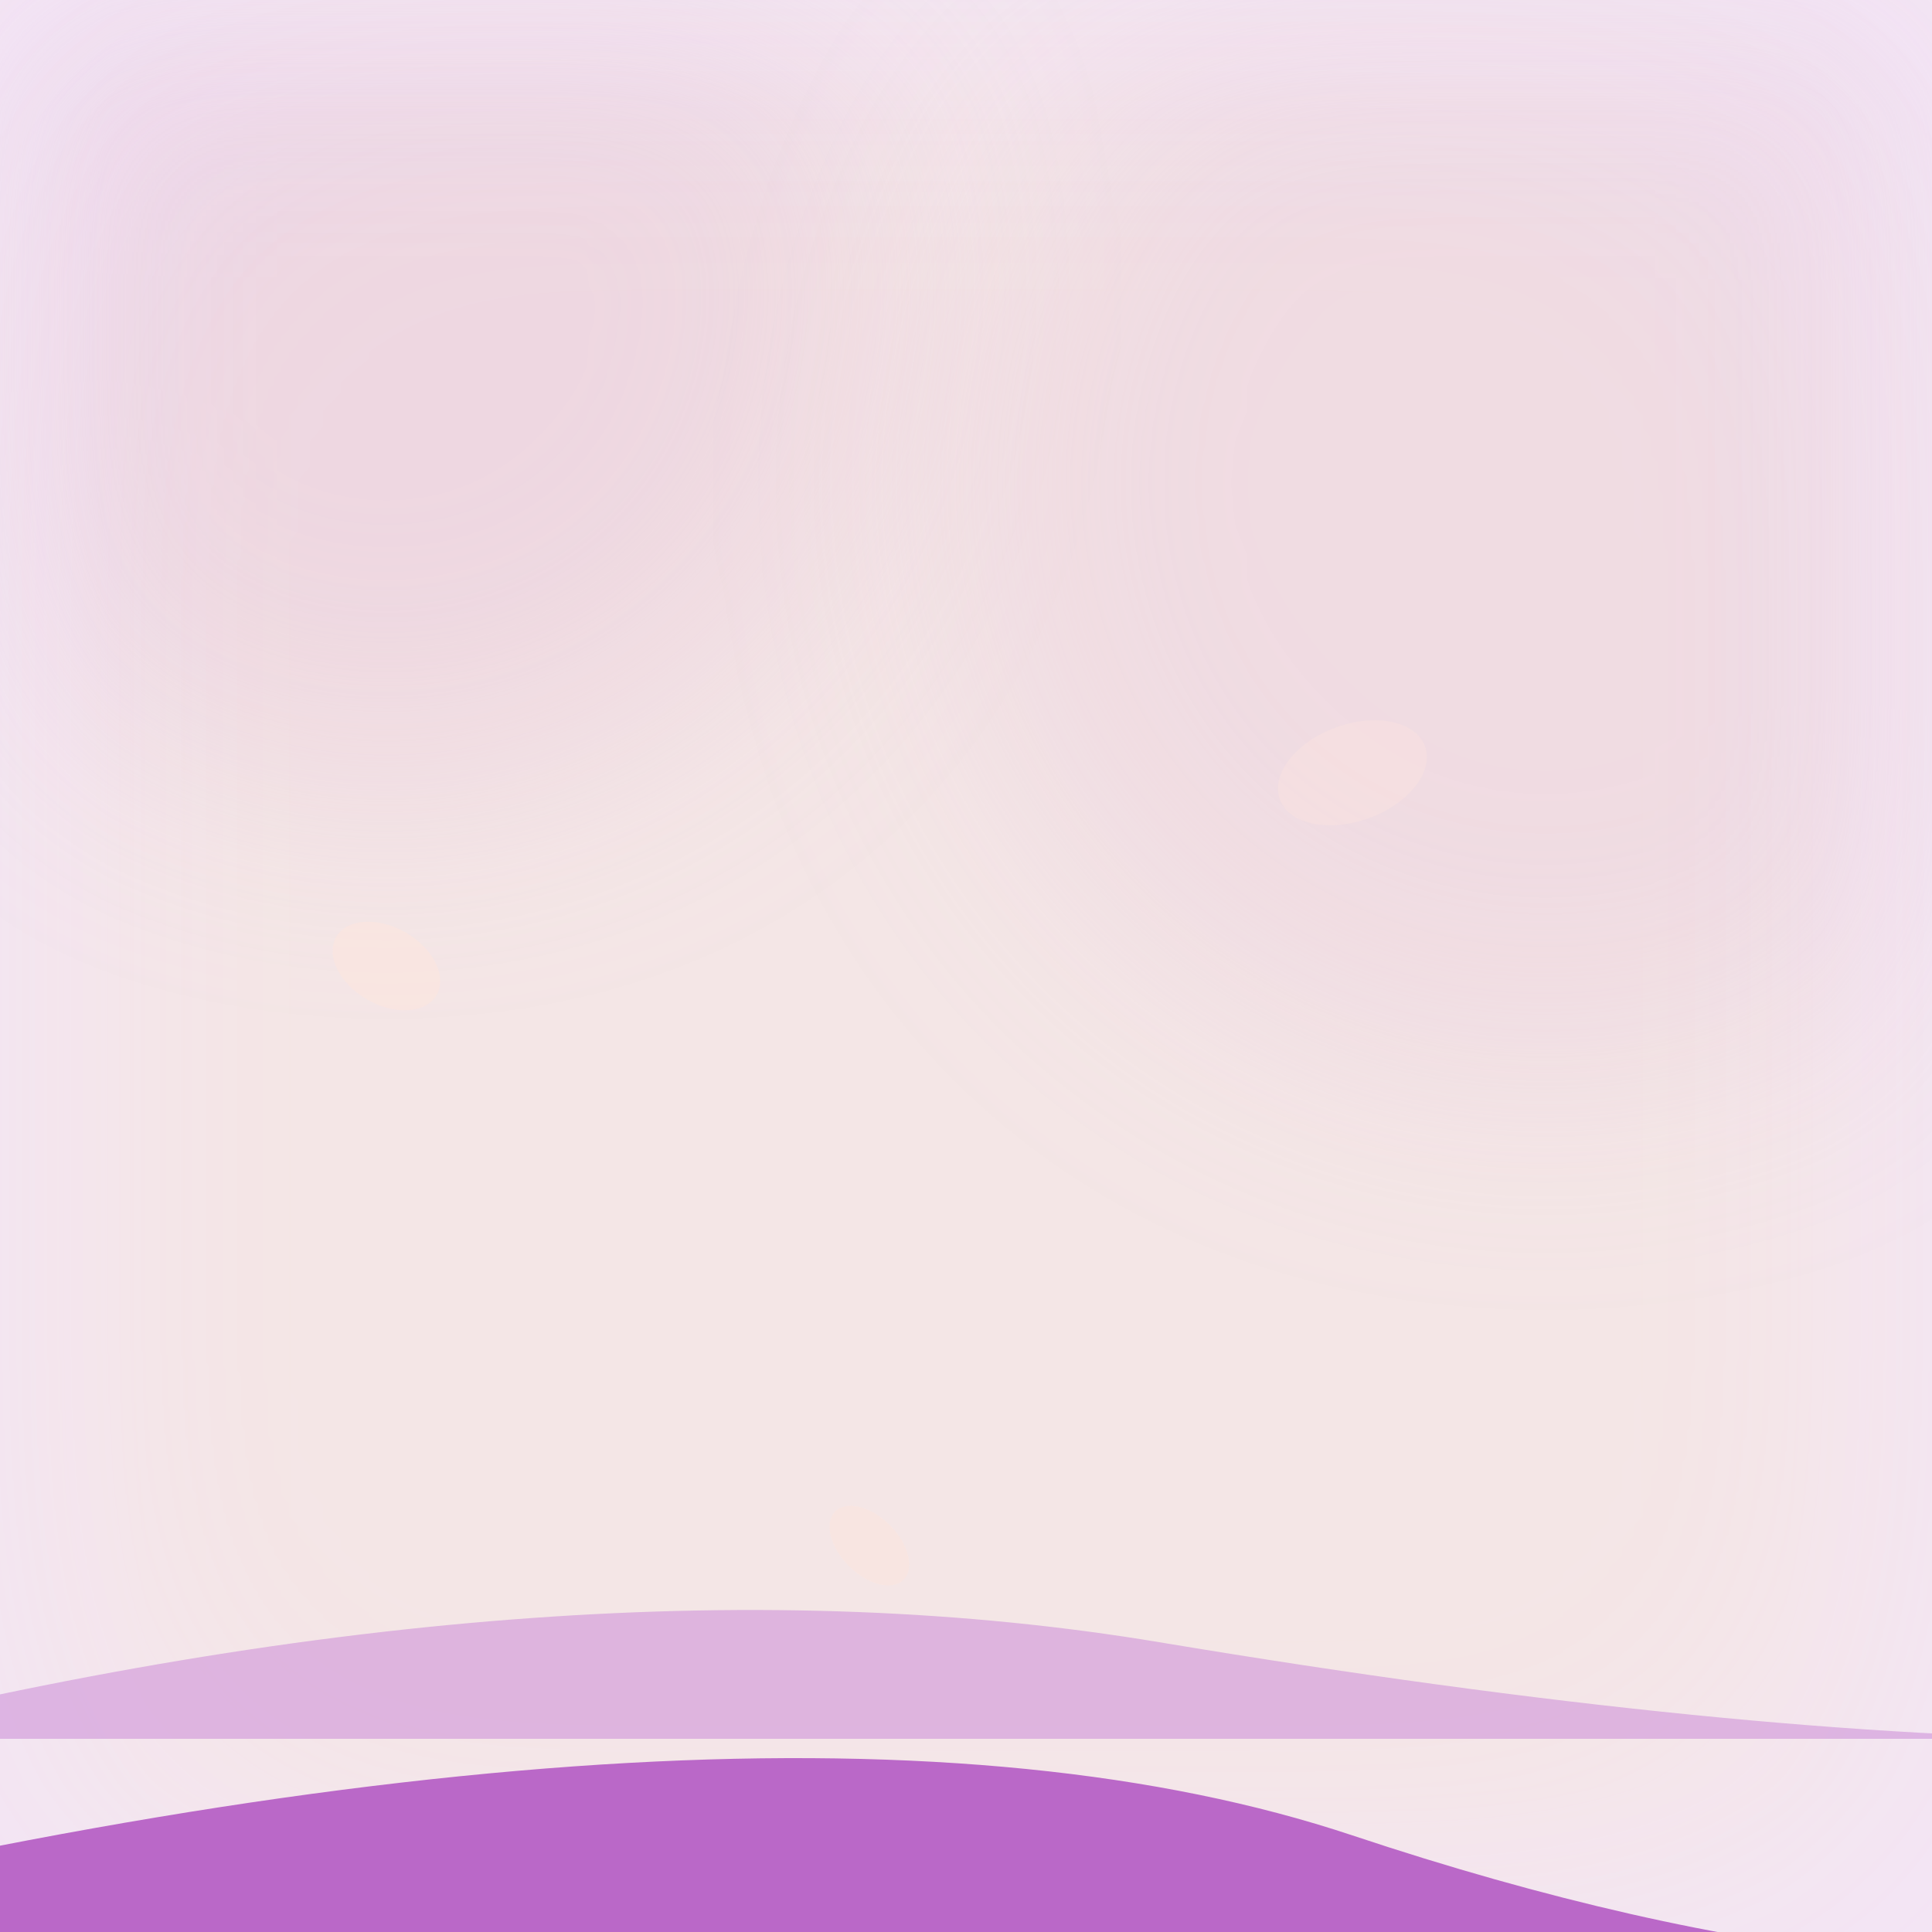
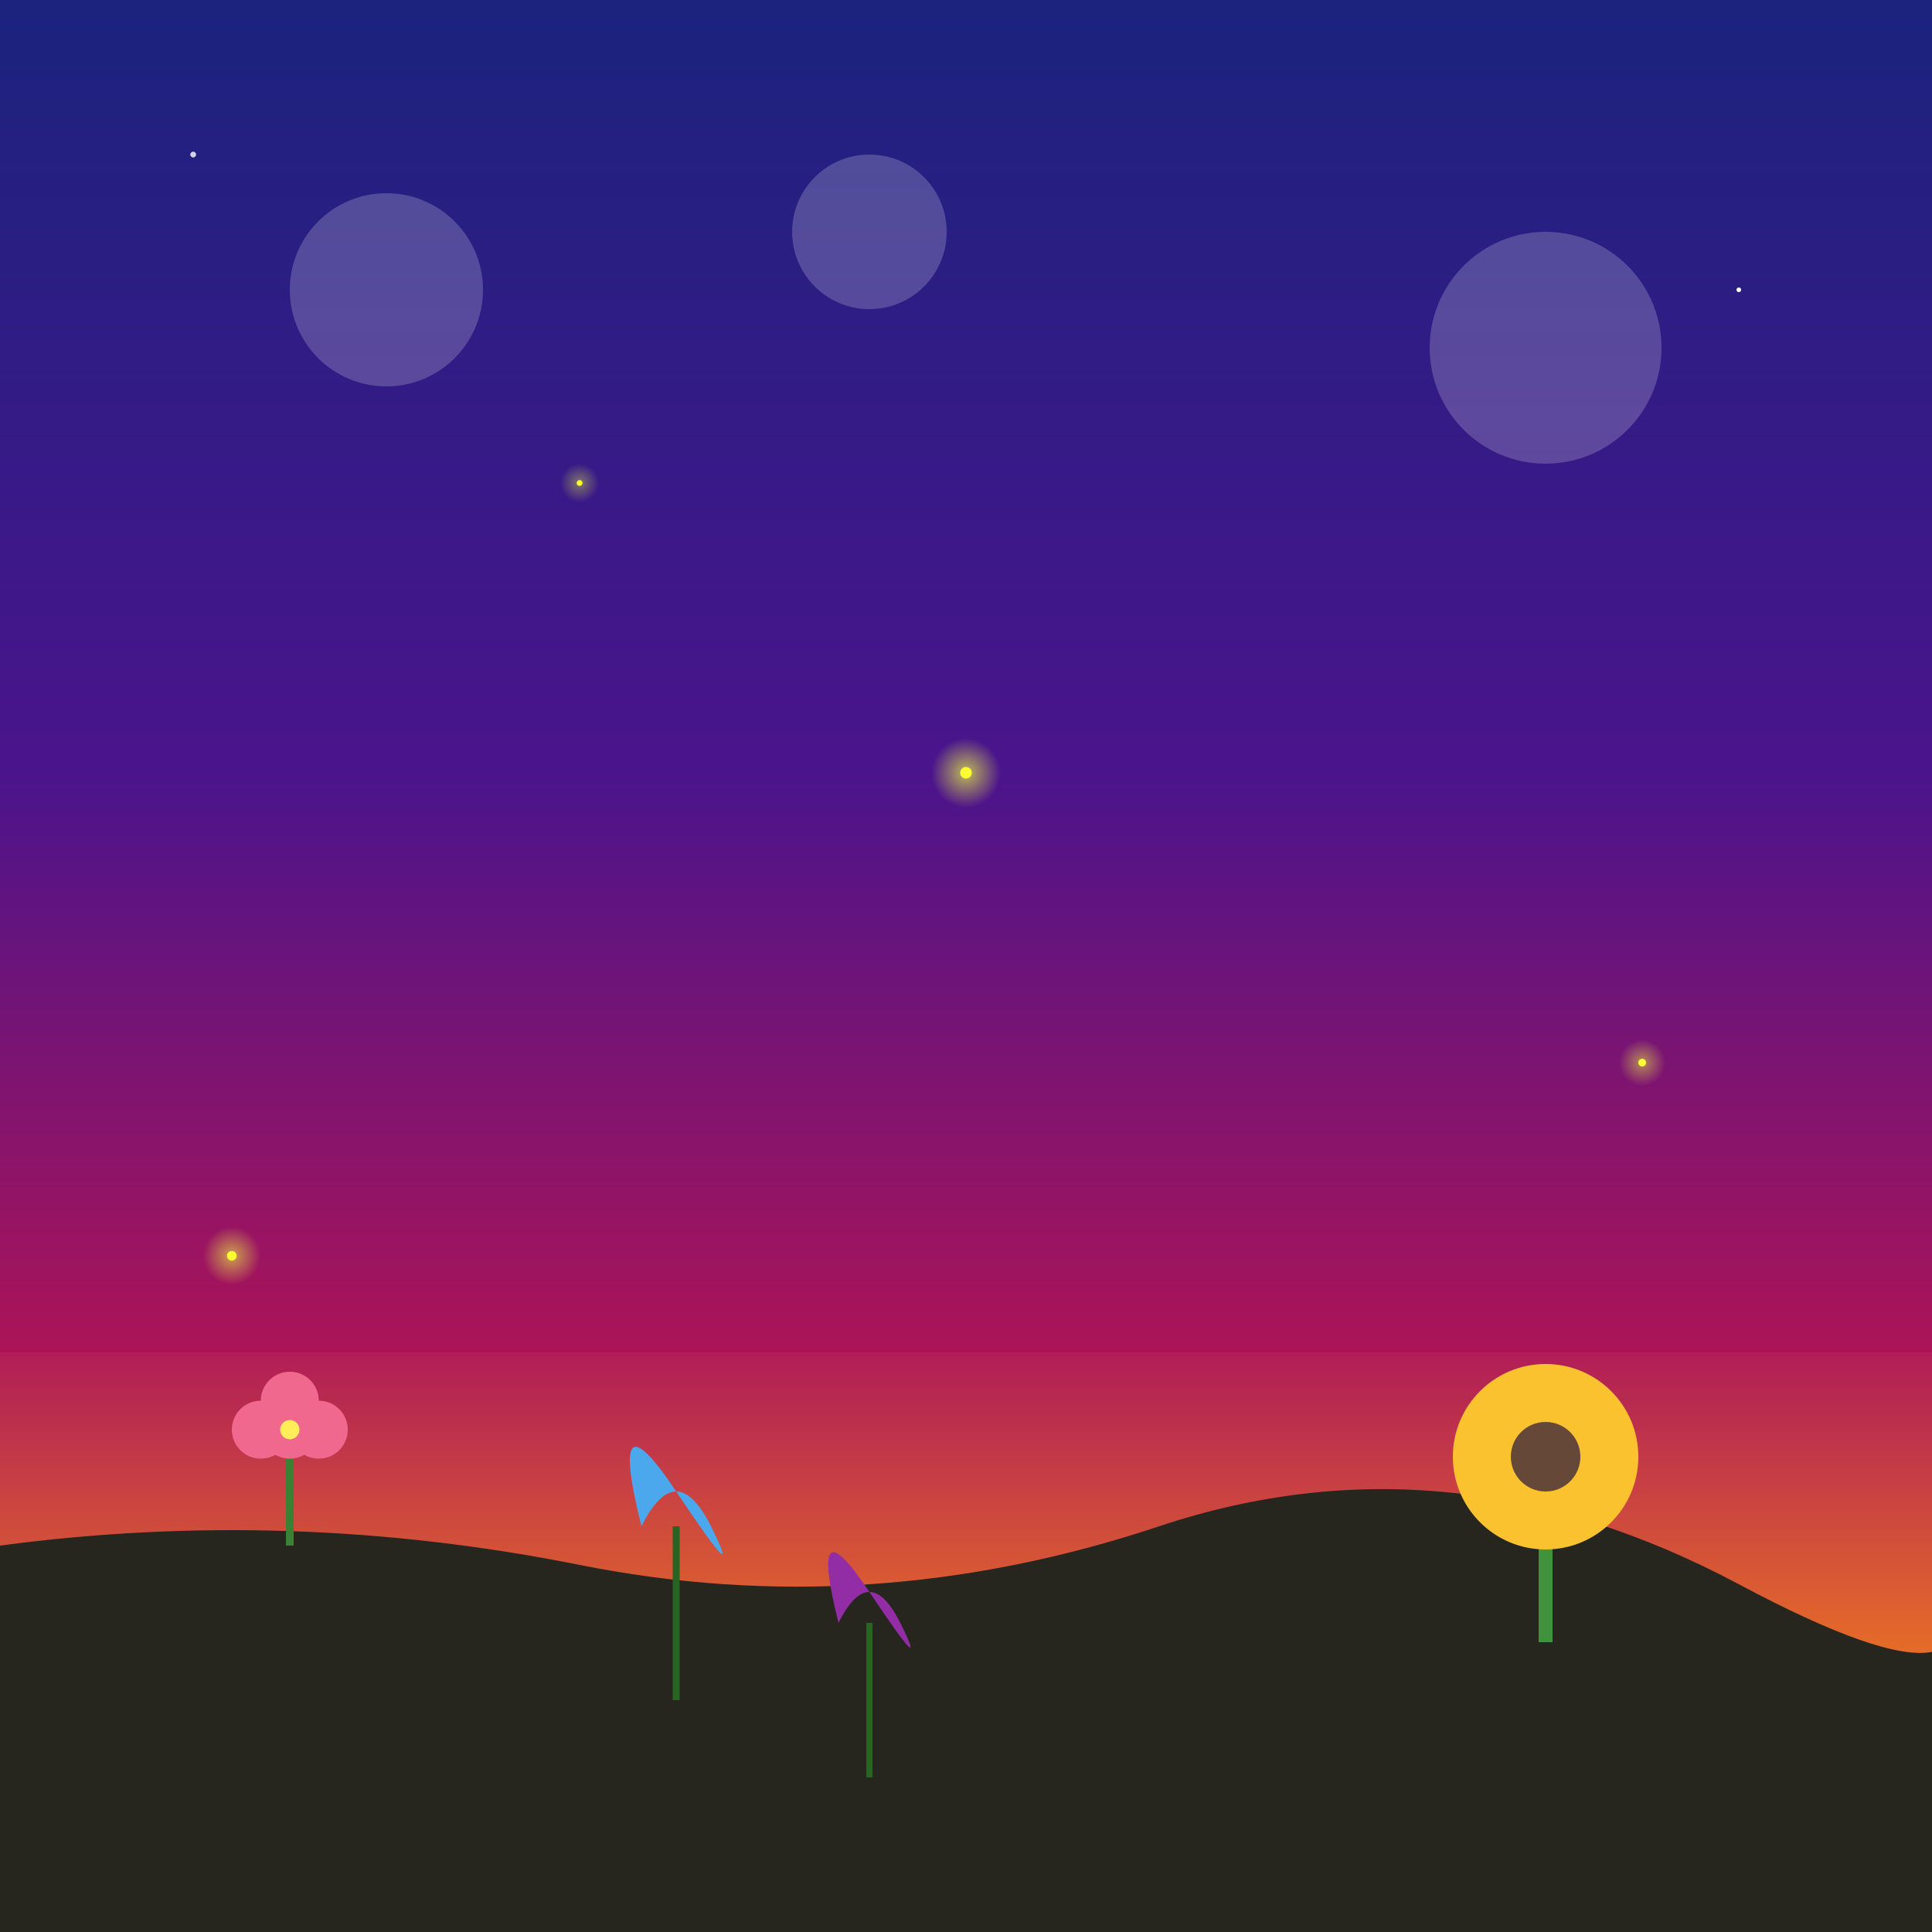
<svg xmlns="http://www.w3.org/2000/svg" viewBox="0 0 1000 1000">
-   <rect width="1000" height="1000" fill="#F3E5F5" />
-   <circle cx="200" cy="150" r="250" fill="#E1BEE7" opacity="0.4" filter="blur(60px)" />
-   <circle cx="800" cy="250" r="300" fill="#E1BEE7" opacity="0.3" filter="blur(60px)" />
-   <ellipse cx="200" cy="500" rx="30" ry="20" fill="#FCE4EC" opacity="0.6" transform="rotate(30,200,500)" />
-   <ellipse cx="700" cy="400" rx="40" ry="25" fill="#FCE4EC" opacity="0.4" transform="rotate(-20,700,400)" />
-   <ellipse cx="450" cy="800" rx="25" ry="15" fill="#FCE4EC" opacity="0.5" transform="rotate(45,450,800)" />
-   <circle cx="500" cy="500" r="600" fill="#FFEE58" opacity="0.1" filter="blur(80px)" />
-   <path d="M-100 900 Q300 800 600 850 T1100 900" fill="#CE93D8" opacity="0.6" />
-   <path d="M-200 1000 Q400 850 700 950 T1200 1000" fill="#BA68C8" />
+   <defs>
+     <linearGradient id="sunset-sky" x1="0" y1="0" x2="0" y2="1">
+       <stop offset="0%" stop-color="#1A237E" />
+       <stop offset="40%" stop-color="#4A148C" />
+       <stop offset="70%" stop-color="#AD1457" />
+       <stop offset="90%" stop-color="#F57F17" />
+       <stop offset="100%" stop-color="#FFD600" />
+     </linearGradient>
+     <radialGradient id="firefly" cx="50%" cy="50%" r="50%">
+       <stop offset="0%" stop-color="#EEFF41" stop-opacity="1" />
+       <stop offset="100%" stop-color="#EEFF41" stop-opacity="0" />
+     </radialGradient>
+     <radialGradient id="flower-glow" cx="50%" cy="50%" r="50%">
+       <stop offset="0%" stop-color="#FFEE58" />
+       <stop offset="100%" stop-color="#FBC02D" />
+     </radialGradient>
+   </defs>
+   <rect width="1000" height="1000" fill="url(#sunset-sky)" />
+   <g opacity="0.2">
+     <circle cx="200" cy="150" r="50" fill="white" />
+     <circle cx="800" cy="180" r="60" fill="white" />
+     <circle cx="450" cy="120" r="40" fill="white" />
+   </g>
+   <circle cx="100" cy="80" r="1.5" fill="white" opacity="0.8" />
+   <circle cx="900" cy="150" r="1.2" fill="white" opacity="1" />
+   <path d="M0 800 Q150 780 300 810 T600 790 T900 820 T1000 800 V1000 H0 Z" fill="#1B1B1B" />
+   <g transform="translate(150, 800)">
+     <path d="M0 0 L0 -50" stroke="#2E7D32" stroke-width="4" fill="none" />
+     <circle cx="0" cy="-60" r="15" fill="#F06292" />
+     <circle cx="-15" cy="-60" r="15" fill="#F06292" />
+     <circle cx="15" cy="-60" r="15" fill="#F06292" />
+     <circle cx="0" cy="-75" r="15" fill="#F06292" />
+     <circle cx="0" cy="-60" r="5" fill="#FFEE58" />
+   </g>
+   <g transform="translate(800, 850) scale(1.2)">
+     <path d="M0 0 L0 -80" stroke="#388E3C" stroke-width="6" fill="none" />
+     <circle cx="0" cy="-80" r="40" fill="#FBC02D" />
+     <circle cx="0" cy="-80" r="15" fill="#5D4037" />
+   </g>
+   <g transform="translate(350, 880) scale(0.9)">
+     <path d="M0 0 L0 -100" stroke="#1B5E20" stroke-width="4" fill="none" />
+     <path d="M-20 -100 Q0 -140 20 -100 T0 -120 T-20 -100" fill="#42A5F5" />
+   </g>
+   <g transform="translate(450, 920) scale(0.8)">
+     <path d="M0 0 L0 -100" stroke="#1B5E20" stroke-width="4" fill="none" />
+     <path d="M-20 -100 Q0 -140 20 -100 T0 -120 T-20 -100" fill="#8E24AA" />
+   </g>
+   <g>
+     <circle cx="120" cy="650" r="15" fill="url(#firefly)" opacity="0.6" />
+     <circle cx="120" cy="650" r="2.5" fill="#FEFF32" />
+     <circle cx="850" cy="550" r="12" fill="url(#firefly)" opacity="0.5" />
+     <circle cx="850" cy="550" r="2" fill="#FEFF32" />
+     <circle cx="500" cy="400" r="18" fill="url(#firefly)" opacity="0.7" />
+     <circle cx="500" cy="400" r="3" fill="#FEFF32" />
+     <circle cx="300" cy="250" r="10" fill="url(#firefly)" opacity="0.4" />
+     <circle cx="300" cy="250" r="1.5" fill="#FEFF32" />
+   </g>
+   <rect y="700" width="1000" height="300" fill="#FFEE58" opacity="0.05" />
</svg>
